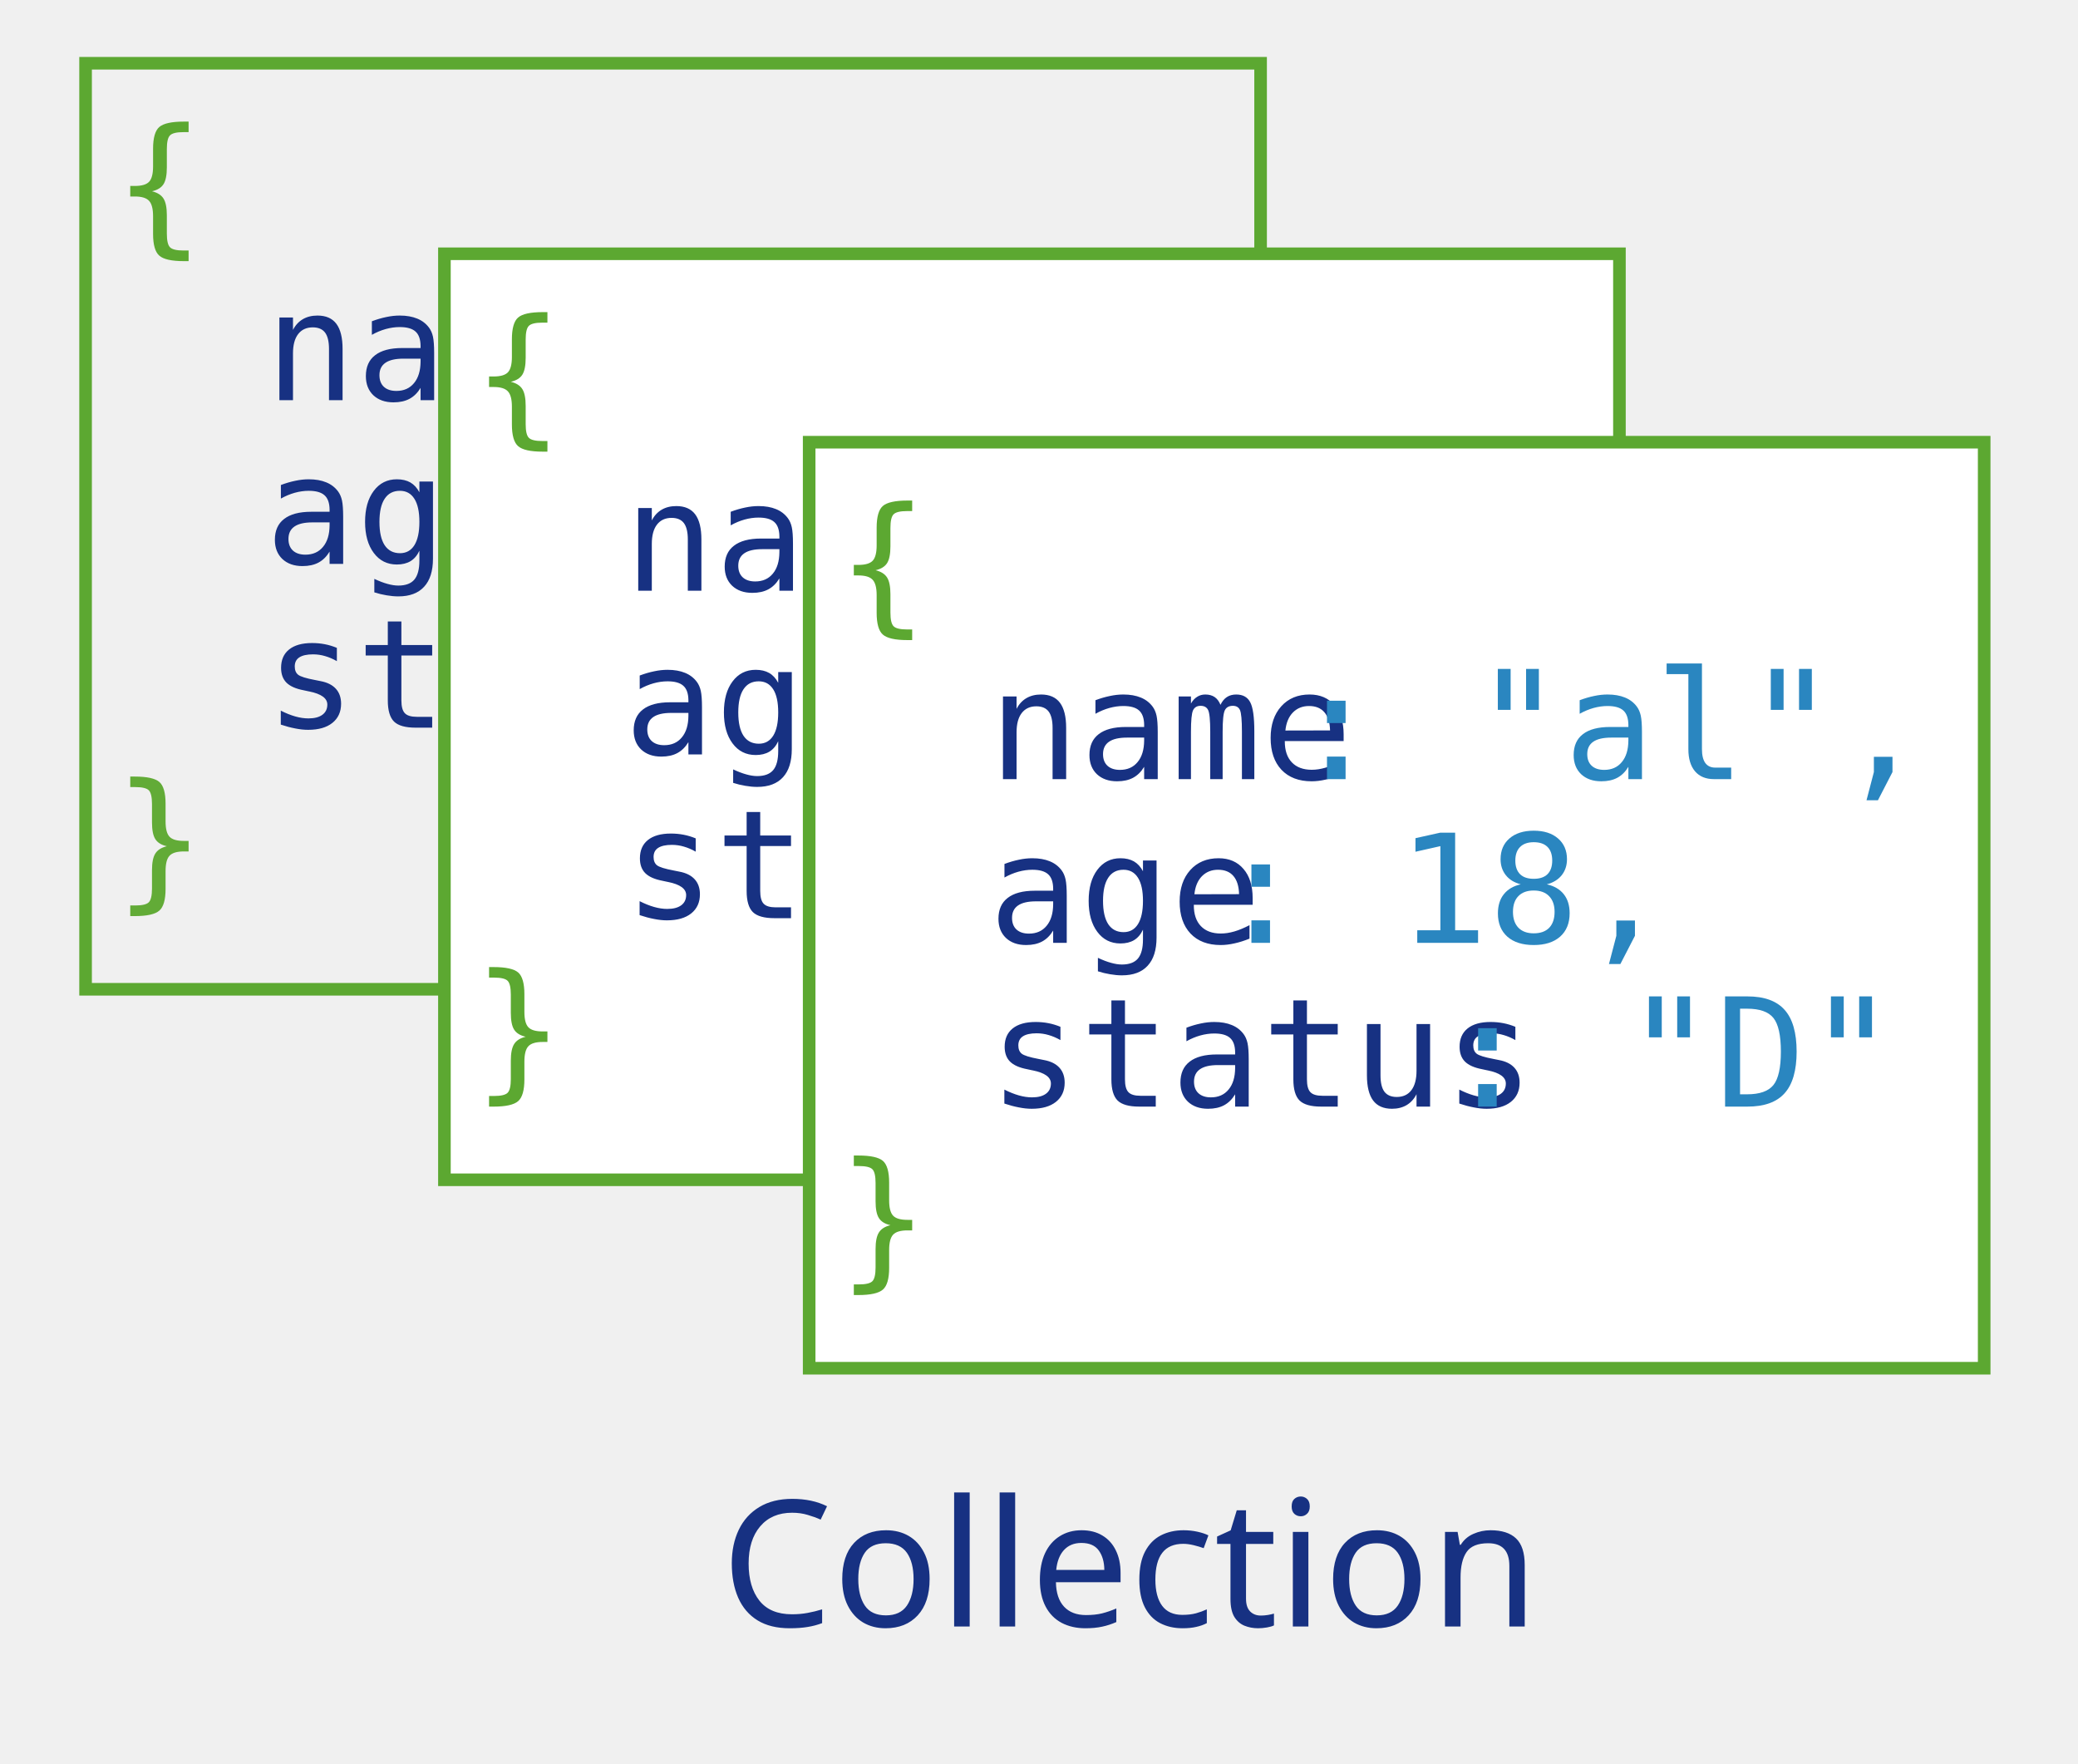
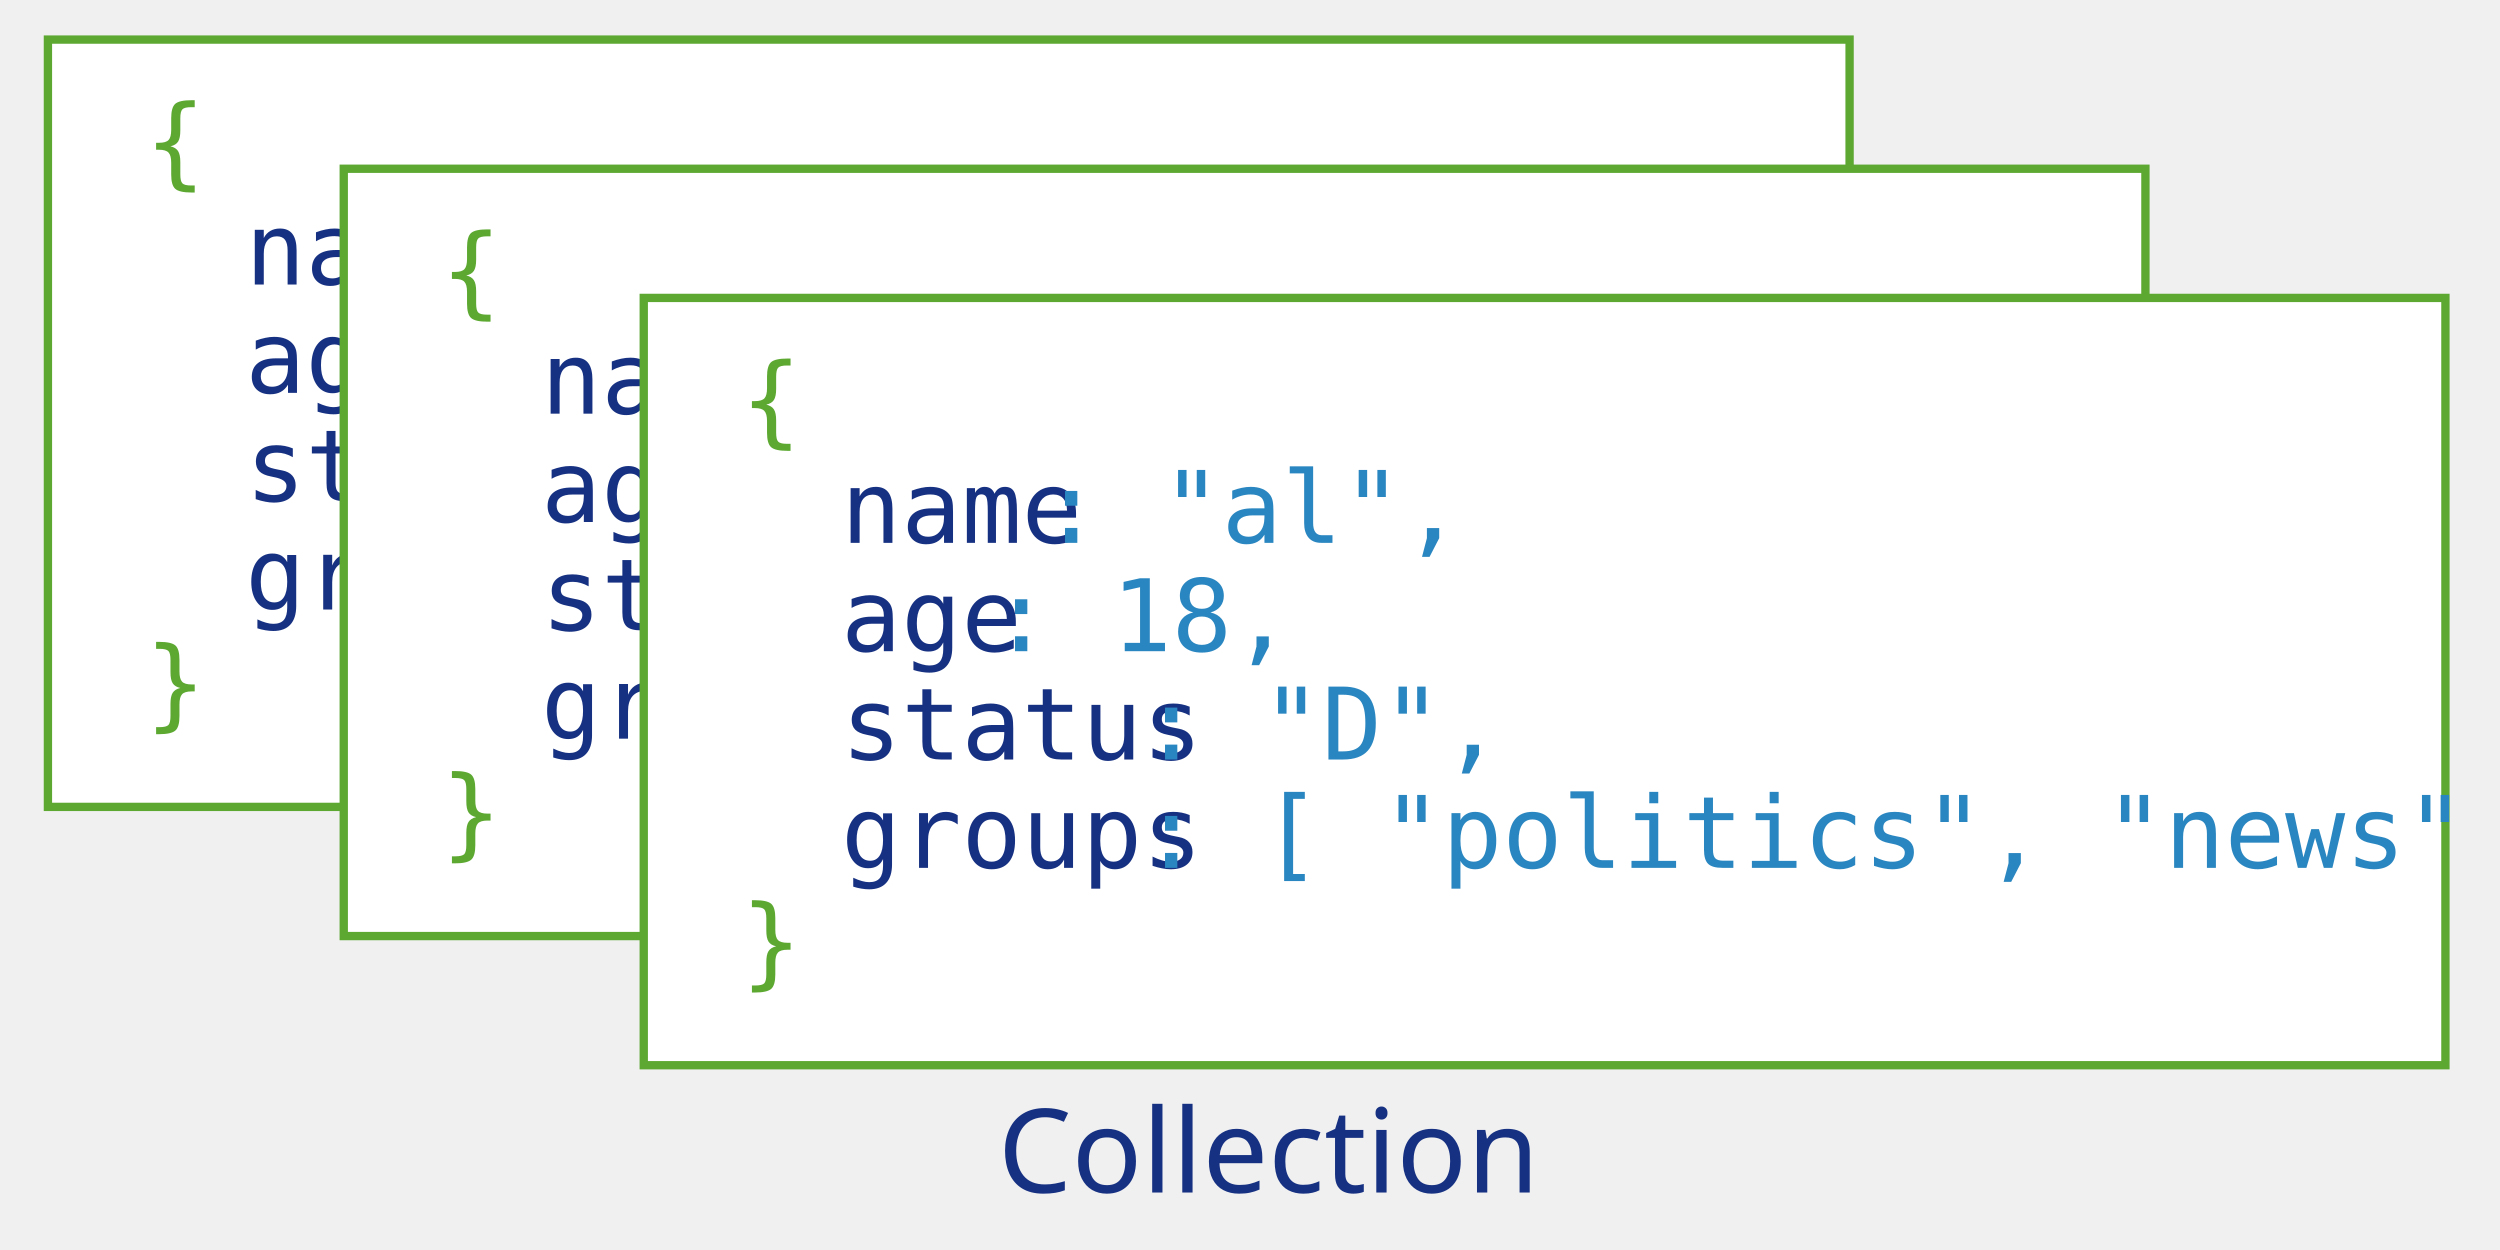
- <svg xmlns="http://www.w3.org/2000/svg" version="1.1" x="0px" y="0px" width="330" height="280" viewBox="0, 0, 330, 280">
+ <svg xmlns="http://www.w3.org/2000/svg" version="1.1" x="0px" y="0px" width="600" height="300" viewBox="0, 0, 600, 300">
  <g id="Layer 1">
    <g>
-       <path d="M13.591,10.044 L200.191,10.044 L200.191,157.086 L13.591,157.086 z" fill-opacity="0" stroke="#5CA831" stroke-width="2" />
-       <text transform="matrix(1, 0, 0, 1, 104.524, 82.044)">
-         <tspan x="-86.433" y="-44.5" font-family="Inconsolata" font-size="24" fill="#5CA831">{</tspan>
-         <tspan x="-74.433" y="-44.5" font-family="Inconsolata" font-size="24" fill="#2A86C0"> </tspan>
-         <tspan x="-86.433" y="-18.5" font-family="Inconsolata" font-size="24" fill="#D33907">  </tspan>
-         <tspan x="-62.433" y="-18.5" font-family="Inconsolata" font-size="24" fill="#173182">name</tspan>
-         <tspan x="-14.433" y="-18.5" font-family="Inconsolata" font-size="24" fill="#2A86C0">: "sue", </tspan>
-         <tspan x="-86.433" y="7.5" font-family="Inconsolata" font-size="24" fill="#D33907">  </tspan>
-         <tspan x="-62.433" y="7.5" font-family="Inconsolata" font-size="24" fill="#173182">age</tspan>
-         <tspan x="-26.433" y="7.5" font-family="Inconsolata" font-size="24" fill="#2A86C0">: 26,</tspan>
-         <tspan x="-86.433" y="33.5" font-family="Inconsolata" font-size="24" fill="#D33907">  </tspan>
-         <tspan x="-62.433" y="33.5" font-family="Inconsolata" font-size="24" fill="#173182">status</tspan>
-         <tspan x="9.567" y="33.5" font-family="Inconsolata" font-size="24" fill="#2A86C0">: "A"</tspan>
-         <tspan x="-86.433" y="59.5" font-family="Inconsolata" font-size="24" fill="#62AB37">}</tspan>
-       </text>
-     </g>
-     <g>
      <g>
-         <path d="M70.576,40.296 L257.176,40.296 L257.176,187.337 L70.576,187.337 z" fill="#FFFFFF" />
-         <path d="M70.576,40.296 L257.176,40.296 L257.176,187.337 L70.576,187.337 z" fill-opacity="0" stroke="#5CA831" stroke-width="2" />
+         <path d="M11.5,9.5 L443.901,9.5 L443.901,193.655 L11.5,193.655 z" fill="#FFFFFF" />
+         <path d="M11.5,9.5 L443.901,9.5 L443.901,193.655 L11.5,193.655 z" fill-opacity="0" stroke="#5CA831" stroke-width="2" />
      </g>
-       <text transform="matrix(1, 0, 0, 1, 161.508, 112.296)">
-         <tspan x="-86.433" y="-44.5" font-family="Inconsolata" font-size="24" fill="#5CA831">{</tspan>
-         <tspan x="-74.433" y="-44.5" font-family="Inconsolata" font-size="24" fill="#2A86C0"> </tspan>
-         <tspan x="-86.433" y="-18.5" font-family="Inconsolata" font-size="24" fill="#D33907">  </tspan>
-         <tspan x="-62.433" y="-18.5" font-family="Inconsolata" font-size="24" fill="#173182">name</tspan>
-         <tspan x="-14.433" y="-18.5" font-family="Inconsolata" font-size="24" fill="#2A86C0">: "lee", </tspan>
-         <tspan x="-86.433" y="7.5" font-family="Inconsolata" font-size="24" fill="#D33907">  </tspan>
-         <tspan x="-62.433" y="7.5" font-family="Inconsolata" font-size="24" fill="#173182">age</tspan>
-         <tspan x="-26.433" y="7.5" font-family="Inconsolata" font-size="24" fill="#2A86C0">: 38,</tspan>
-         <tspan x="-86.433" y="33.5" font-family="Inconsolata" font-size="24" fill="#D33907">  </tspan>
-         <tspan x="-62.433" y="33.5" font-family="Inconsolata" font-size="24" fill="#173182">status</tspan>
-         <tspan x="9.567" y="33.5" font-family="Inconsolata" font-size="24" fill="#2A86C0">: "A"</tspan>
-         <tspan x="-86.433" y="59.5" font-family="Inconsolata" font-size="24" fill="#5CA831">}</tspan>
-       </text>
-     </g>
-     <g>
-       <g>
-         <path d="M128.5,70.217 L315.1,70.217 L315.1,217.259 L128.5,217.259 z" fill="#FFFFFF" />
-         <path d="M128.5,70.217 L315.1,70.217 L315.1,217.259 L128.5,217.259 z" fill-opacity="0" stroke="#5CA831" stroke-width="2" />
-       </g>
-       <text transform="matrix(1, 0, 0, 1, 219.433, 142.217)">
-         <tspan x="-86.433" y="-44.5" font-family="Inconsolata" font-size="24" fill="#5CA831">{</tspan>
-         <tspan x="-74.433" y="-44.5" font-family="Inconsolata" font-size="24" fill="#2A86C0"> </tspan>
-         <tspan x="-86.433" y="-18.5" font-family="Inconsolata" font-size="24" fill="#D33907">  </tspan>
-         <tspan x="-62.433" y="-18.5" font-family="Inconsolata" font-size="24" fill="#173182">name</tspan>
-         <tspan x="-14.433" y="-18.5" font-family="Inconsolata" font-size="24" fill="#2A86C0">: "al", </tspan>
-         <tspan x="-86.433" y="7.5" font-family="Inconsolata" font-size="24" fill="#D33907">  </tspan>
-         <tspan x="-62.433" y="7.5" font-family="Inconsolata" font-size="24" fill="#173182">age</tspan>
-         <tspan x="-26.433" y="7.5" font-family="Inconsolata" font-size="24" fill="#2A86C0">: 18,</tspan>
-         <tspan x="-86.433" y="33.5" font-family="Inconsolata" font-size="24" fill="#D33907">  </tspan>
-         <tspan x="-62.433" y="33.5" font-family="Inconsolata" font-size="24" fill="#173182">status</tspan>
-         <tspan x="9.567" y="33.5" font-family="Inconsolata" font-size="24" fill="#2A86C0">: "D"</tspan>
-         <tspan x="-86.433" y="59.5" font-family="Inconsolata" font-size="24" fill="#5CA831">}</tspan>
+       <text transform="matrix(1, 0, 0, 1, 233.768, 105.107)">
+         <tspan x="-198.9" y="-62.824" font-family="Inconsolata" font-size="24" fill="#5CA831">{</tspan>
+         <tspan x="-186.9" y="-62.824" font-family="Inconsolata" font-size="24" fill="#2A86C0"> </tspan>
+         <tspan x="-198.9" y="-36.824" font-family="Inconsolata" font-size="24" fill="#D33907">  </tspan>
+         <tspan x="-174.9" y="-36.824" font-family="Inconsolata" font-size="24" fill="#173182">name</tspan>
+         <tspan x="-126.899" y="-36.824" font-family="Inconsolata" font-size="24" fill="#2A86C0">: "sue", </tspan>
+         <tspan x="-198.9" y="-10.824" font-family="Inconsolata" font-size="24" fill="#D33907">  </tspan>
+         <tspan x="-174.9" y="-10.824" font-family="Inconsolata" font-size="24" fill="#173182">age</tspan>
+         <tspan x="-138.9" y="-10.824" font-family="Inconsolata" font-size="24" fill="#2A86C0">: 26,</tspan>
+         <tspan x="-198.9" y="15.176" font-family="Inconsolata" font-size="24" fill="#D33907">  </tspan>
+         <tspan x="-174.9" y="15.176" font-family="Inconsolata" font-size="24" fill="#173182">status</tspan>
+         <tspan x="-102.899" y="15.176" font-family="Inconsolata" font-size="24" fill="#2A86C0">: "A",</tspan>
+         <tspan x="-198.9" y="41.176" font-family="Inconsolata" font-size="24" fill="#D33907">  </tspan>
+         <tspan x="-174.9" y="41.176" font-family="Inconsolata" font-size="24" fill="#173182">groups</tspan>
+         <tspan x="-102.899" y="41.176" font-family="Inconsolata" font-size="24" fill="#2A86C0">: [ "news", "sports" ]</tspan>
+         <tspan x="-198.9" y="67.176" font-family="Inconsolata" font-size="24" fill="#5CA831">}</tspan>
      </text>
    </g>
    <path d="M602.883,354.44 L602.833,354.833" fill-opacity="0" stroke="#5CA831" stroke-width="2" />
-     <text transform="matrix(1, 0, 0, 1, 175, 248.924)">
+     <g>
+       <g>
+         <path d="M82.5,40.5 L514.901,40.5 L514.901,224.655 L82.5,224.655 z" fill="#FFFFFF" />
+         <path d="M82.5,40.5 L514.901,40.5 L514.901,224.655 L82.5,224.655 z" fill-opacity="0" stroke="#5CA831" stroke-width="2" />
+       </g>
+       <text transform="matrix(1, 0, 0, 1, 304.768, 136.107)">
+         <tspan x="-198.9" y="-62.824" font-family="Inconsolata" font-size="24" fill="#5CA831">{</tspan>
+         <tspan x="-186.9" y="-62.824" font-family="Inconsolata" font-size="24" fill="#2A86C0"> </tspan>
+         <tspan x="-198.9" y="-36.824" font-family="Inconsolata" font-size="24" fill="#D33907">  </tspan>
+         <tspan x="-174.9" y="-36.824" font-family="Inconsolata" font-size="24" fill="#173182">name</tspan>
+         <tspan x="-126.899" y="-36.824" font-family="Inconsolata" font-size="24" fill="#2A86C0">: "lee", </tspan>
+         <tspan x="-198.9" y="-10.824" font-family="Inconsolata" font-size="24" fill="#D33907">  </tspan>
+         <tspan x="-174.9" y="-10.824" font-family="Inconsolata" font-size="24" fill="#173182">age</tspan>
+         <tspan x="-138.9" y="-10.824" font-family="Inconsolata" font-size="24" fill="#2A86C0">: 28,</tspan>
+         <tspan x="-198.9" y="15.176" font-family="Inconsolata" font-size="24" fill="#D33907">  </tspan>
+         <tspan x="-174.9" y="15.176" font-family="Inconsolata" font-size="24" fill="#173182">status</tspan>
+         <tspan x="-102.899" y="15.176" font-family="Inconsolata" font-size="24" fill="#2A86C0">: "P",</tspan>
+         <tspan x="-198.9" y="41.176" font-family="Inconsolata" font-size="24" fill="#D33907">  </tspan>
+         <tspan x="-174.9" y="41.176" font-family="Inconsolata" font-size="24" fill="#173182">groups</tspan>
+         <tspan x="-102.899" y="41.176" font-family="Inconsolata" font-size="24" fill="#2A86C0">: [ "food", "news" ]</tspan>
+         <tspan x="-198.9" y="67.176" font-family="Inconsolata" font-size="24" fill="#5CA831">}</tspan>
+       </text>
+     </g>
+     <text transform="matrix(1, 0, 0, 1, 300, 276.857)">
      <tspan x="-60.488" y="9.342" font-family="GillSans" font-size="28" fill="#173182">Collection</tspan>
    </text>
+     <g>
+       <g>
+         <path d="M154.5,71.5 L586.901,71.5 L586.901,255.655 L154.5,255.655 z" fill="#FFFFFF" />
+         <path d="M154.5,71.5 L586.901,71.5 L586.901,255.655 L154.5,255.655 z" fill-opacity="0" stroke="#5CA831" stroke-width="2" />
+       </g>
+       <text transform="matrix(1, 0, 0, 1, 376.768, 167.107)">
+         <tspan x="-198.9" y="-62.824" font-family="Inconsolata" font-size="24" fill="#5CA831">{</tspan>
+         <tspan x="-186.9" y="-62.824" font-family="Inconsolata" font-size="24" fill="#2A86C0"> </tspan>
+         <tspan x="-198.9" y="-36.824" font-family="Inconsolata" font-size="24" fill="#D33907">  </tspan>
+         <tspan x="-174.9" y="-36.824" font-family="Inconsolata" font-size="24" fill="#173182">name</tspan>
+         <tspan x="-126.899" y="-36.824" font-family="Inconsolata" font-size="24" fill="#2A86C0">: "al", </tspan>
+         <tspan x="-198.9" y="-10.824" font-family="Inconsolata" font-size="24" fill="#D33907">  </tspan>
+         <tspan x="-174.9" y="-10.824" font-family="Inconsolata" font-size="24" fill="#173182">age</tspan>
+         <tspan x="-138.9" y="-10.824" font-family="Inconsolata" font-size="24" fill="#2A86C0">: 18,</tspan>
+         <tspan x="-198.9" y="15.176" font-family="Inconsolata" font-size="24" fill="#D33907">  </tspan>
+         <tspan x="-174.9" y="15.176" font-family="Inconsolata" font-size="24" fill="#173182">status</tspan>
+         <tspan x="-102.899" y="15.176" font-family="Inconsolata" font-size="24" fill="#2A86C0">: "D",</tspan>
+         <tspan x="-198.9" y="41.176" font-family="Inconsolata" font-size="24" fill="#D33907">  </tspan>
+         <tspan x="-174.9" y="41.176" font-family="Inconsolata" font-size="24" fill="#173182">groups</tspan>
+         <tspan x="-102.899" y="41.176" font-family="Inconsolata" font-size="24" fill="#2A86C0">: [ "politics", "news" ]</tspan>
+         <tspan x="-198.9" y="67.176" font-family="Inconsolata" font-size="24" fill="#5CA831">}</tspan>
+       </text>
+     </g>
  </g>
  <defs />
</svg>
